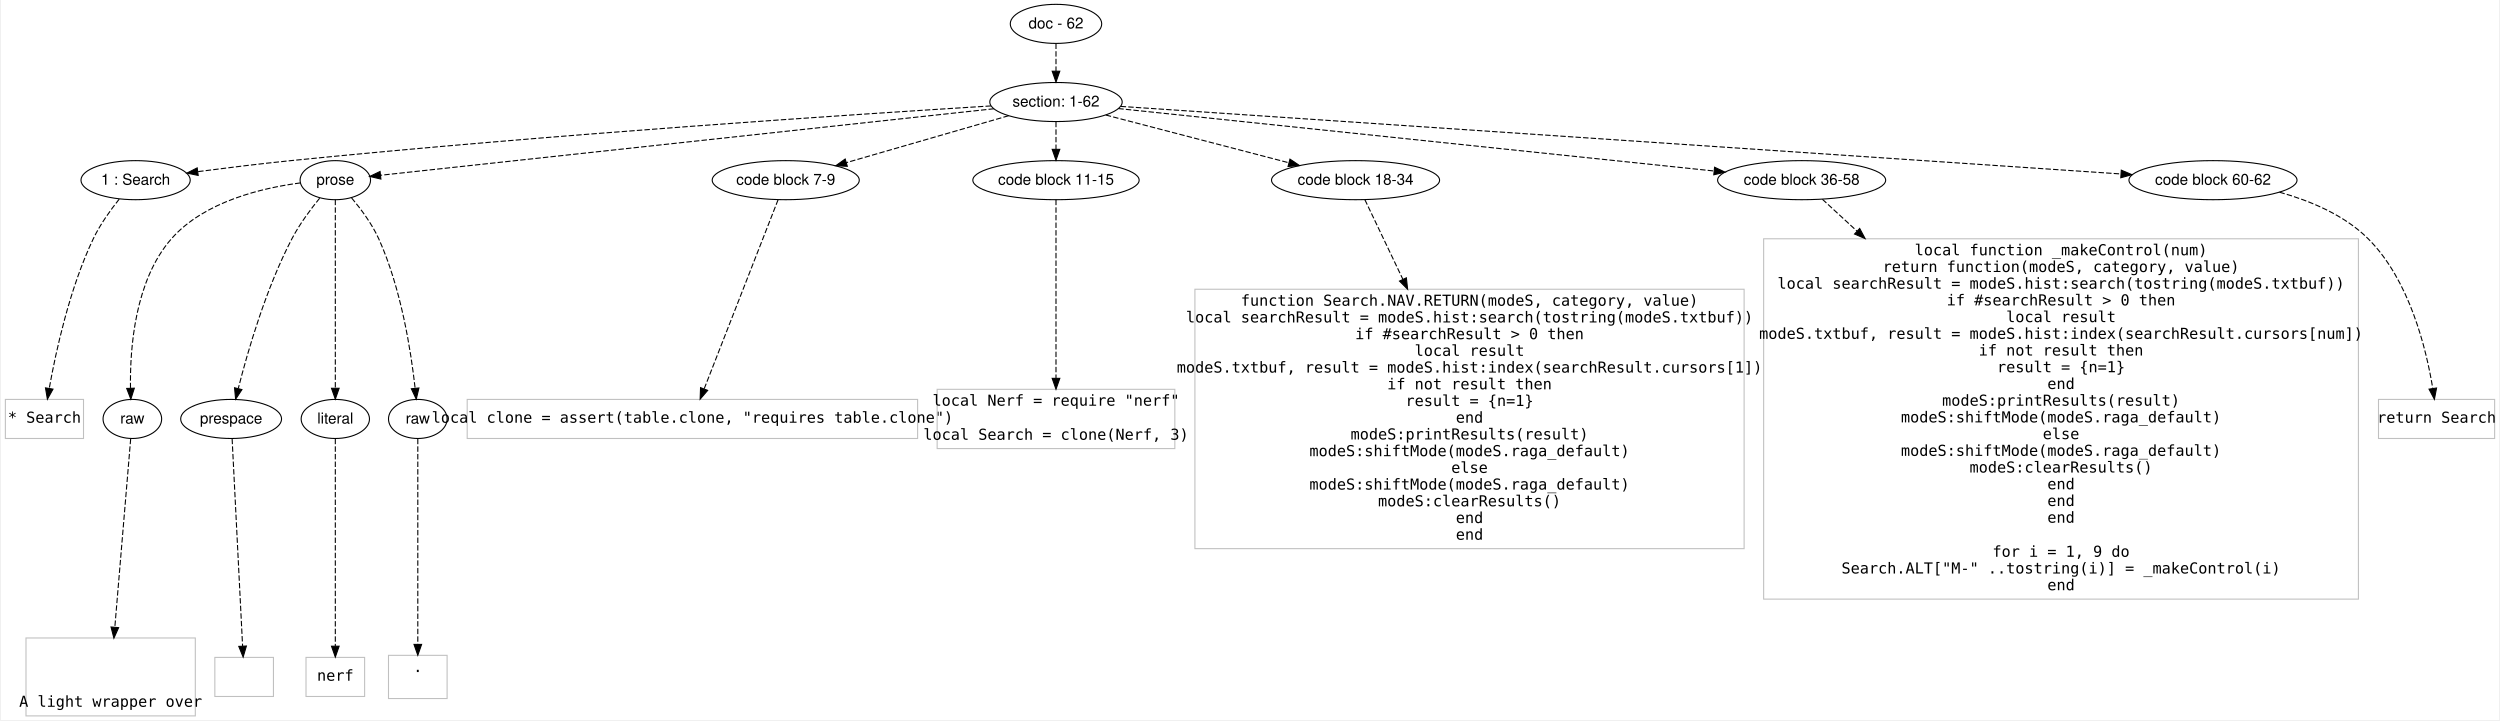
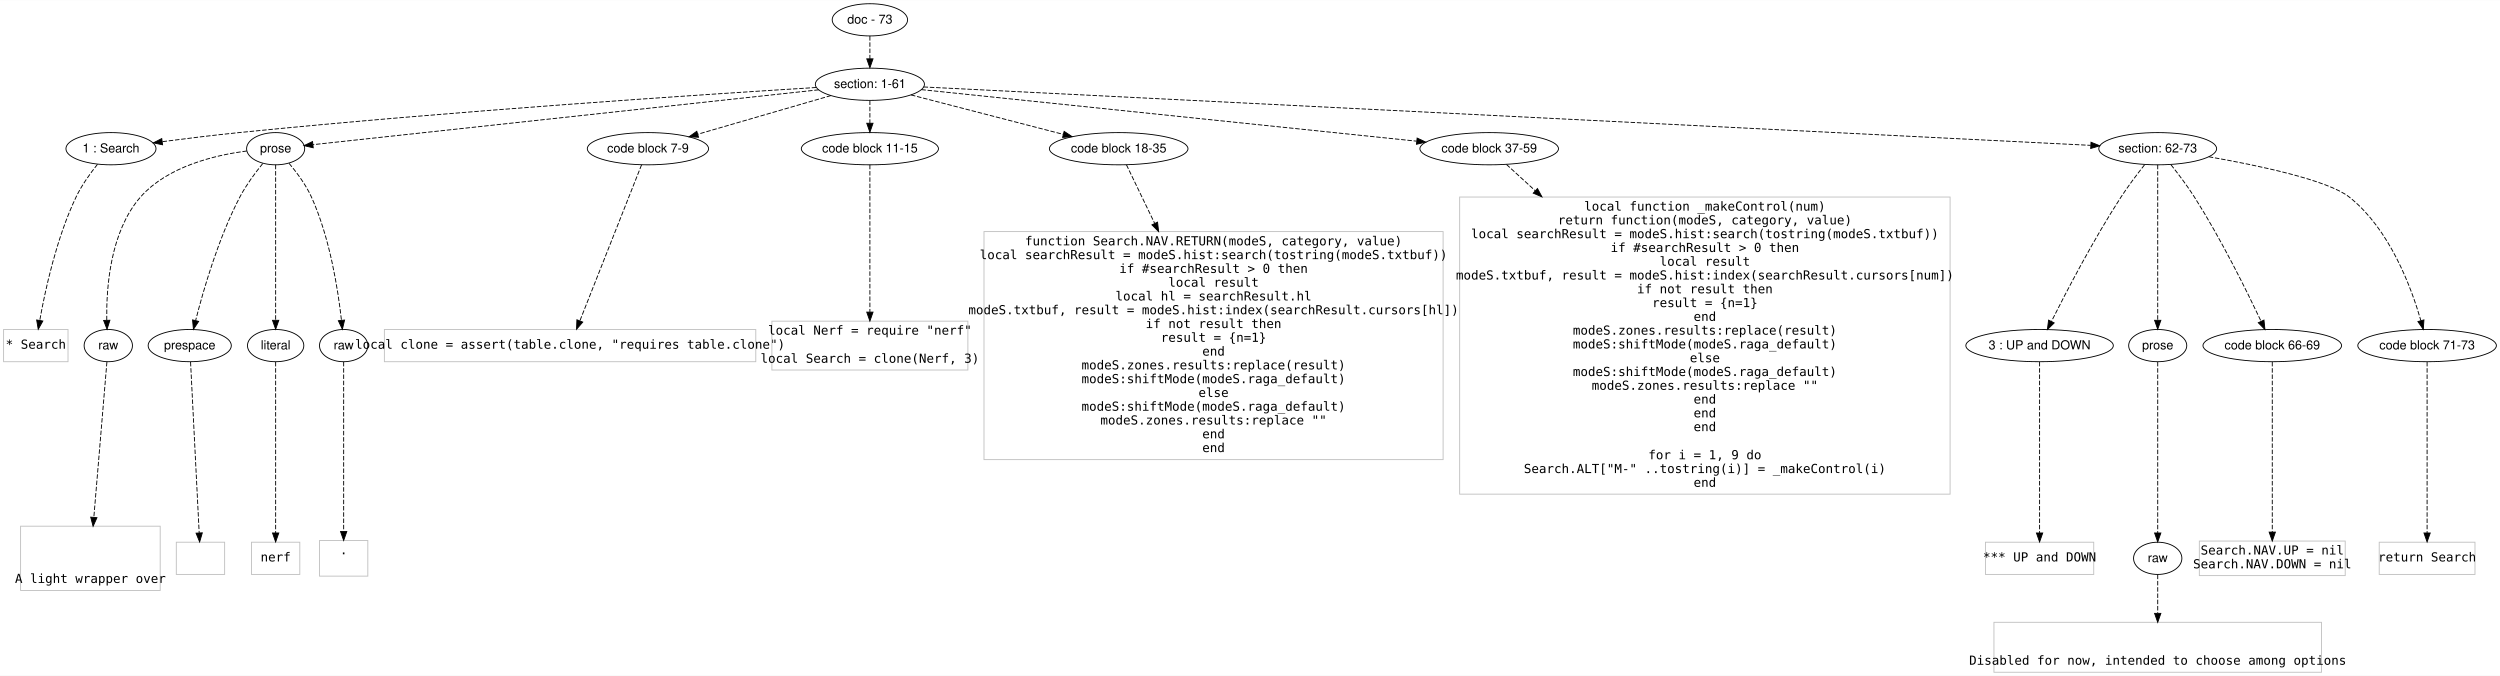
- <svg xmlns="http://www.w3.org/2000/svg" width="2302pt" height="663pt" viewBox="0.00 0.00 2301.50 663.40">
-   <g id="graph0" class="graph" transform="scale(1 1) rotate(0) translate(4 659.4007)">
-     <polygon fill="#ffffff" stroke="transparent" points="-4,4 -4,-659.401 2297.5,-659.401 2297.5,4 -4,4" />
+ <svg xmlns="http://www.w3.org/2000/svg" width="2793pt" height="755pt" viewBox="0.00 0.00 2793.46 754.80">
+   <g id="graph0" class="graph" transform="scale(1 1) rotate(0) translate(4 750.8007)">
+     <polygon fill="#ffffff" stroke="transparent" points="-4,4 -4,-750.801 2789.461,-750.801 2789.461,4 -4,4" />
    <g id="node1" class="node">
-       <ellipse fill="none" stroke="#000000" cx="968" cy="-637.401" rx="42.122" ry="18" />
-       <text text-anchor="middle" x="968" y="-633.201" font-family="Helvetica,sans-Serif" font-size="14.00" fill="#000000">doc - 62</text>
+       <ellipse fill="none" stroke="#000000" cx="968" cy="-728.801" rx="42.122" ry="18" />
+       <text text-anchor="middle" x="968" y="-724.601" font-family="Helvetica,sans-Serif" font-size="14.00" fill="#000000">doc - 73</text>
    </g>
    <g id="node2" class="node">
-       <ellipse fill="none" stroke="#000000" cx="968" cy="-565.401" rx="60.983" ry="18" />
-       <text text-anchor="middle" x="968" y="-561.201" font-family="Helvetica,sans-Serif" font-size="14.00" fill="#000000">section: 1-62</text>
+       <ellipse fill="none" stroke="#000000" cx="968" cy="-656.801" rx="60.983" ry="18" />
+       <text text-anchor="middle" x="968" y="-652.601" font-family="Helvetica,sans-Serif" font-size="14.00" fill="#000000">section: 1-61</text>
    </g>
    <g id="edge1" class="edge">
-       <path fill="none" stroke="#000000" stroke-dasharray="5,2" d="M968,-619.232C968,-611.532 968,-602.375 968,-593.817" />
-       <polygon fill="#000000" stroke="#000000" points="971.5,-593.814 968,-583.814 964.5,-593.814 971.5,-593.814" />
+       <path fill="none" stroke="#000000" stroke-dasharray="5,2" d="M968,-710.632C968,-702.932 968,-693.775 968,-685.217" />
+       <polygon fill="#000000" stroke="#000000" points="971.5,-685.214 968,-675.214 964.5,-685.214 971.5,-685.214" />
    </g>
    <g id="node3" class="node">
-       <ellipse fill="none" stroke="#000000" cx="120" cy="-493.401" rx="50.333" ry="18" />
-       <text text-anchor="middle" x="120" y="-489.201" font-family="Helvetica,sans-Serif" font-size="14.00" fill="#000000">1 : Search</text>
+       <ellipse fill="none" stroke="#000000" cx="120" cy="-584.801" rx="50.333" ry="18" />
+       <text text-anchor="middle" x="120" y="-580.601" font-family="Helvetica,sans-Serif" font-size="14.00" fill="#000000">1 : Search</text>
    </g>
    <g id="edge2" class="edge">
-       <path fill="none" stroke="#000000" stroke-dasharray="5,2" d="M908.025,-561.797C786.277,-554.263 501.461,-535.527 263,-511.401 234.758,-508.543 203.466,-504.684 177.373,-501.271" />
-       <polygon fill="#000000" stroke="#000000" points="177.647,-497.777 167.275,-499.939 176.732,-504.717 177.647,-497.777" />
+       <path fill="none" stroke="#000000" stroke-dasharray="5,2" d="M908.025,-653.197C786.277,-645.663 501.461,-626.927 263,-602.801 234.758,-599.943 203.466,-596.084 177.373,-592.671" />
+       <polygon fill="#000000" stroke="#000000" points="177.647,-589.177 167.275,-591.339 176.732,-596.117 177.647,-589.177" />
    </g>
    <g id="node4" class="node">
-       <ellipse fill="none" stroke="#000000" cx="304" cy="-493.401" rx="32.459" ry="18" />
-       <text text-anchor="middle" x="304" y="-489.201" font-family="Helvetica,sans-Serif" font-size="14.00" fill="#000000">prose</text>
+       <ellipse fill="none" stroke="#000000" cx="304" cy="-584.801" rx="32.459" ry="18" />
+       <text text-anchor="middle" x="304" y="-580.601" font-family="Helvetica,sans-Serif" font-size="14.00" fill="#000000">prose</text>
    </g>
    <g id="edge3" class="edge">
-       <path fill="none" stroke="#000000" stroke-dasharray="5,2" d="M910.813,-559.2C779.793,-544.993 460.385,-510.358 345.786,-497.932" />
-       <polygon fill="#000000" stroke="#000000" points="345.983,-494.433 335.664,-496.834 345.229,-501.392 345.983,-494.433" />
+       <path fill="none" stroke="#000000" stroke-dasharray="5,2" d="M910.813,-650.6C779.793,-636.393 460.385,-601.758 345.786,-589.332" />
+       <polygon fill="#000000" stroke="#000000" points="345.983,-585.833 335.664,-588.234 345.229,-592.792 345.983,-585.833" />
    </g>
    <g id="node5" class="node">
-       <ellipse fill="none" stroke="#000000" cx="719" cy="-493.401" rx="67.748" ry="18" />
-       <text text-anchor="middle" x="719" y="-489.201" font-family="Helvetica,sans-Serif" font-size="14.00" fill="#000000">code block 7-9</text>
+       <ellipse fill="none" stroke="#000000" cx="720" cy="-584.801" rx="67.748" ry="18" />
+       <text text-anchor="middle" x="720" y="-580.601" font-family="Helvetica,sans-Serif" font-size="14.00" fill="#000000">code block 7-9</text>
    </g>
    <g id="edge4" class="edge">
-       <path fill="none" stroke="#000000" stroke-dasharray="5,2" d="M924.343,-552.777C882.761,-540.753 819.983,-522.601 774.791,-509.533" />
-       <polygon fill="#000000" stroke="#000000" points="775.721,-506.159 765.142,-506.743 773.777,-512.883 775.721,-506.159" />
+       <path fill="none" stroke="#000000" stroke-dasharray="5,2" d="M924.518,-644.177C883.103,-632.153 820.577,-614.001 775.567,-600.933" />
+       <polygon fill="#000000" stroke="#000000" points="776.536,-597.57 765.957,-598.143 774.585,-604.292 776.536,-597.57" />
    </g>
    <g id="node6" class="node">
-       <ellipse fill="none" stroke="#000000" cx="968" cy="-493.401" rx="76.618" ry="18" />
-       <text text-anchor="middle" x="968" y="-489.201" font-family="Helvetica,sans-Serif" font-size="14.00" fill="#000000">code block 11-15</text>
+       <ellipse fill="none" stroke="#000000" cx="968" cy="-584.801" rx="76.618" ry="18" />
+       <text text-anchor="middle" x="968" y="-580.601" font-family="Helvetica,sans-Serif" font-size="14.00" fill="#000000">code block 11-15</text>
    </g>
    <g id="edge5" class="edge">
-       <path fill="none" stroke="#000000" stroke-dasharray="5,2" d="M968,-547.232C968,-539.532 968,-530.375 968,-521.817" />
-       <polygon fill="#000000" stroke="#000000" points="971.5,-521.814 968,-511.814 964.5,-521.814 971.5,-521.814" />
+       <path fill="none" stroke="#000000" stroke-dasharray="5,2" d="M968,-638.632C968,-630.932 968,-621.775 968,-613.217" />
+       <polygon fill="#000000" stroke="#000000" points="971.5,-613.214 968,-603.214 964.5,-613.214 971.5,-613.214" />
    </g>
    <g id="node7" class="node">
-       <ellipse fill="none" stroke="#000000" cx="1244" cy="-493.401" rx="77.421" ry="18" />
-       <text text-anchor="middle" x="1244" y="-489.201" font-family="Helvetica,sans-Serif" font-size="14.00" fill="#000000">code block 18-34</text>
+       <ellipse fill="none" stroke="#000000" cx="1246" cy="-584.801" rx="77.421" ry="18" />
+       <text text-anchor="middle" x="1246" y="-580.601" font-family="Helvetica,sans-Serif" font-size="14.00" fill="#000000">code block 18-35</text>
    </g>
    <g id="edge6" class="edge">
-       <path fill="none" stroke="#000000" stroke-dasharray="5,2" d="M1013.886,-553.431C1060.015,-541.397 1131.415,-522.771 1182.444,-509.459" />
-       <polygon fill="#000000" stroke="#000000" points="1183.572,-512.782 1192.364,-506.871 1181.804,-506.009 1183.572,-512.782" />
+       <path fill="none" stroke="#000000" stroke-dasharray="5,2" d="M1013.906,-644.911C1060.413,-632.866 1132.652,-614.157 1184.177,-600.812" />
+       <polygon fill="#000000" stroke="#000000" points="1185.065,-604.198 1193.868,-598.302 1183.31,-597.422 1185.065,-604.198" />
    </g>
    <g id="node8" class="node">
-       <ellipse fill="none" stroke="#000000" cx="1655" cy="-493.401" rx="77.421" ry="18" />
-       <text text-anchor="middle" x="1655" y="-489.201" font-family="Helvetica,sans-Serif" font-size="14.00" fill="#000000">code block 36-58</text>
+       <ellipse fill="none" stroke="#000000" cx="1660" cy="-584.801" rx="77.421" ry="18" />
+       <text text-anchor="middle" x="1660" y="-580.601" font-family="Helvetica,sans-Serif" font-size="14.00" fill="#000000">code block 37-59</text>
    </g>
    <g id="edge7" class="edge">
-       <path fill="none" stroke="#000000" stroke-dasharray="5,2" d="M1025.392,-559.386C1147.541,-546.584 1433.537,-516.611 1574.105,-501.879" />
-       <polygon fill="#000000" stroke="#000000" points="1574.8,-505.325 1584.38,-500.802 1574.07,-498.363 1574.8,-505.325" />
+       <path fill="none" stroke="#000000" stroke-dasharray="5,2" d="M1025.513,-650.817C1148.438,-638.027 1437.062,-607.996 1578.701,-593.26" />
+       <polygon fill="#000000" stroke="#000000" points="1579.47,-596.698 1589.054,-592.182 1578.745,-589.736 1579.47,-596.698" />
    </g>
    <g id="node9" class="node">
-       <ellipse fill="none" stroke="#000000" cx="2034" cy="-493.401" rx="77.421" ry="18" />
-       <text text-anchor="middle" x="2034" y="-489.201" font-family="Helvetica,sans-Serif" font-size="14.00" fill="#000000">code block 60-62</text>
+       <ellipse fill="none" stroke="#000000" cx="2407" cy="-584.801" rx="65.819" ry="18" />
+       <text text-anchor="middle" x="2407" y="-580.601" font-family="Helvetica,sans-Serif" font-size="14.00" fill="#000000">section: 62-73</text>
    </g>
    <g id="edge8" class="edge">
-       <path fill="none" stroke="#000000" stroke-dasharray="5,2" d="M1027.597,-561.375C1206.735,-549.276 1740.809,-513.203 1949.298,-499.122" />
-       <polygon fill="#000000" stroke="#000000" points="1949.535,-502.614 1959.276,-498.448 1949.063,-495.63 1949.535,-502.614" />
+       <path fill="none" stroke="#000000" stroke-dasharray="5,2" d="M1028,-653.799C1257.401,-642.321 2078.764,-601.224 2332.072,-588.55" />
+       <polygon fill="#000000" stroke="#000000" points="2332.463,-592.035 2342.275,-588.039 2332.113,-585.043 2332.463,-592.035" />
    </g>
    <g id="node10" class="node">
-       <polygon fill="none" stroke="#c0c0c0" points="72,-291.4 0,-291.4 0,-255.4 72,-255.4 72,-291.4" />
-       <text text-anchor="middle" x="36" y="-269.9" font-family="Inconsolata" font-size="14.00" fill="#000000">* Search</text>
+       <polygon fill="none" stroke="#c0c0c0" points="72,-382.8 0,-382.8 0,-346.8 72,-346.8 72,-382.8" />
+       <text text-anchor="middle" x="36" y="-361.3" font-family="Inconsolata" font-size="14.00" fill="#000000">* Search</text>
    </g>
    <g id="edge9" class="edge">
-       <path fill="none" stroke="#000000" stroke-dasharray="5,2" d="M104.896,-475.942C96.819,-465.839 87.274,-452.552 81,-439.401 59.191,-393.682 46.526,-335.662 40.462,-301.719" />
-       <polygon fill="#000000" stroke="#000000" points="43.865,-300.854 38.722,-291.591 36.966,-302.039 43.865,-300.854" />
+       <path fill="none" stroke="#000000" stroke-dasharray="5,2" d="M104.896,-567.342C96.819,-557.239 87.274,-543.952 81,-530.801 59.191,-485.082 46.526,-427.062 40.462,-393.119" />
+       <polygon fill="#000000" stroke="#000000" points="43.865,-392.254 38.722,-382.991 36.966,-393.439 43.865,-392.254" />
    </g>
    <g id="node11" class="node">
-       <ellipse fill="none" stroke="#000000" cx="117" cy="-273.4" rx="27" ry="18" />
-       <text text-anchor="middle" x="117" y="-269.2" font-family="Helvetica,sans-Serif" font-size="14.00" fill="#000000">raw</text>
+       <ellipse fill="none" stroke="#000000" cx="117" cy="-364.8" rx="27" ry="18" />
+       <text text-anchor="middle" x="117" y="-360.6" font-family="Helvetica,sans-Serif" font-size="14.00" fill="#000000">raw</text>
    </g>
    <g id="edge10" class="edge">
-       <path fill="none" stroke="#000000" stroke-dasharray="5,2" d="M271.813,-490.868C237.275,-486.377 183.306,-473.923 153,-439.401 119.237,-400.94 114.706,-338.337 115.29,-301.999" />
-       <polygon fill="#000000" stroke="#000000" points="118.8,-301.724 115.609,-291.621 111.804,-301.509 118.8,-301.724" />
+       <path fill="none" stroke="#000000" stroke-dasharray="5,2" d="M271.813,-582.268C237.275,-577.777 183.306,-565.323 153,-530.801 119.237,-492.34 114.706,-429.737 115.29,-393.399" />
+       <polygon fill="#000000" stroke="#000000" points="118.8,-393.124 115.609,-383.022 111.804,-392.909 118.8,-393.124" />
    </g>
    <g id="node12" class="node">
-       <ellipse fill="none" stroke="#000000" cx="208" cy="-273.4" rx="46.474" ry="18" />
-       <text text-anchor="middle" x="208" y="-269.2" font-family="Helvetica,sans-Serif" font-size="14.00" fill="#000000">prespace</text>
+       <ellipse fill="none" stroke="#000000" cx="208" cy="-364.8" rx="46.474" ry="18" />
+       <text text-anchor="middle" x="208" y="-360.6" font-family="Helvetica,sans-Serif" font-size="14.00" fill="#000000">prespace</text>
    </g>
    <g id="edge11" class="edge">
-       <path fill="none" stroke="#000000" stroke-dasharray="5,2" d="M289.573,-476.803C281.228,-466.559 271.023,-452.843 264,-439.401 240.107,-393.67 223.289,-335.653 214.662,-301.715" />
-       <polygon fill="#000000" stroke="#000000" points="217.954,-300.451 212.15,-291.588 211.16,-302.136 217.954,-300.451" />
+       <path fill="none" stroke="#000000" stroke-dasharray="5,2" d="M289.573,-568.203C281.228,-557.959 271.023,-544.244 264,-530.801 240.107,-485.07 223.289,-427.053 214.662,-393.115" />
+       <polygon fill="#000000" stroke="#000000" points="217.954,-391.851 212.15,-382.988 211.16,-393.536 217.954,-391.851" />
    </g>
    <g id="node13" class="node">
-       <ellipse fill="none" stroke="#000000" cx="304" cy="-273.4" rx="31.481" ry="18" />
-       <text text-anchor="middle" x="304" y="-269.2" font-family="Helvetica,sans-Serif" font-size="14.00" fill="#000000">literal</text>
+       <ellipse fill="none" stroke="#000000" cx="304" cy="-364.8" rx="31.481" ry="18" />
+       <text text-anchor="middle" x="304" y="-360.6" font-family="Helvetica,sans-Serif" font-size="14.00" fill="#000000">literal</text>
    </g>
    <g id="edge12" class="edge">
-       <path fill="none" stroke="#000000" stroke-dasharray="5,2" d="M304,-475.397C304,-437.205 304,-347.808 304,-301.826" />
-       <polygon fill="#000000" stroke="#000000" points="307.5,-301.653 304,-291.653 300.5,-301.653 307.5,-301.653" />
+       <path fill="none" stroke="#000000" stroke-dasharray="5,2" d="M304,-566.797C304,-528.605 304,-439.209 304,-393.226" />
+       <polygon fill="#000000" stroke="#000000" points="307.5,-393.053 304,-383.053 300.5,-393.053 307.5,-393.053" />
    </g>
    <g id="node14" class="node">
-       <ellipse fill="none" stroke="#000000" cx="380" cy="-273.4" rx="27" ry="18" />
-       <text text-anchor="middle" x="380" y="-269.2" font-family="Helvetica,sans-Serif" font-size="14.00" fill="#000000">raw</text>
+       <ellipse fill="none" stroke="#000000" cx="380" cy="-364.8" rx="27" ry="18" />
+       <text text-anchor="middle" x="380" y="-360.6" font-family="Helvetica,sans-Serif" font-size="14.00" fill="#000000">raw</text>
    </g>
    <g id="edge13" class="edge">
-       <path fill="none" stroke="#000000" stroke-dasharray="5,2" d="M318.981,-477.073C327.522,-466.924 337.739,-453.215 344,-439.401 364.652,-393.836 373.742,-335.766 377.524,-301.772" />
-       <polygon fill="#000000" stroke="#000000" points="381.026,-301.934 378.574,-291.627 374.063,-301.214 381.026,-301.934" />
+       <path fill="none" stroke="#000000" stroke-dasharray="5,2" d="M318.981,-568.473C327.522,-558.324 337.739,-544.615 344,-530.801 364.652,-485.236 373.742,-427.166 377.524,-393.172" />
+       <polygon fill="#000000" stroke="#000000" points="381.026,-393.334 378.574,-383.027 374.063,-392.614 381.026,-393.334" />
    </g>
    <g id="node19" class="node">
-       <polygon fill="none" stroke="#c0c0c0" points="840.5,-291.4 425.5,-291.4 425.5,-255.4 840.5,-255.4 840.5,-291.4" />
-       <text text-anchor="middle" x="633" y="-269.9" font-family="Inconsolata" font-size="14.00" fill="#000000">local clone = assert(table.clone, "requires table.clone")</text>
+       <polygon fill="none" stroke="#c0c0c0" points="840.5,-382.8 425.5,-382.8 425.5,-346.8 840.5,-346.8 840.5,-382.8" />
+       <text text-anchor="middle" x="633" y="-361.3" font-family="Inconsolata" font-size="14.00" fill="#000000">local clone = assert(table.clone, "requires table.clone")</text>
    </g>
    <g id="edge18" class="edge">
-       <path fill="none" stroke="#000000" stroke-dasharray="5,2" d="M711.962,-475.397C696.97,-437.044 661.792,-347.053 643.885,-301.246" />
-       <polygon fill="#000000" stroke="#000000" points="647.036,-299.692 640.135,-291.653 640.516,-302.241 647.036,-299.692" />
+       <path fill="none" stroke="#000000" stroke-dasharray="5,2" d="M712.88,-566.797C697.682,-528.363 661.977,-438.075 643.898,-392.358" />
+       <polygon fill="#000000" stroke="#000000" points="647.15,-391.065 640.218,-383.053 640.641,-393.639 647.15,-391.065" />
    </g>
    <g id="node20" class="node">
-       <polygon fill="none" stroke="#c0c0c0" points="1077.5,-300.701 858.5,-300.701 858.5,-246.1 1077.5,-246.1 1077.5,-300.701" />
-       <text text-anchor="middle" x="968" y="-285.6" font-family="Inconsolata" font-size="14.00" fill="#000000">local Nerf = require "nerf"</text>
-       <text text-anchor="middle" x="968" y="-254.2" font-family="Inconsolata" font-size="14.00" fill="#000000">local Search = clone(Nerf, 3)</text>
+       <polygon fill="none" stroke="#c0c0c0" points="1077.5,-392.101 858.5,-392.101 858.5,-337.5 1077.5,-337.5 1077.5,-392.101" />
+       <text text-anchor="middle" x="968" y="-377" font-family="Inconsolata" font-size="14.00" fill="#000000">local Nerf = require "nerf"</text>
+       <text text-anchor="middle" x="968" y="-345.6" font-family="Inconsolata" font-size="14.00" fill="#000000">local Search = clone(Nerf, 3)</text>
    </g>
    <g id="edge19" class="edge">
-       <path fill="none" stroke="#000000" stroke-dasharray="5,2" d="M968,-475.397C968,-439.62 968,-358.909 968,-311.045" />
-       <polygon fill="#000000" stroke="#000000" points="971.5,-310.782 968,-300.782 964.5,-310.782 971.5,-310.782" />
+       <path fill="none" stroke="#000000" stroke-dasharray="5,2" d="M968,-566.797C968,-531.02 968,-450.308 968,-402.445" />
+       <polygon fill="#000000" stroke="#000000" points="971.5,-402.182 968,-392.182 964.5,-402.182 971.5,-402.182" />
    </g>
    <g id="node21" class="node">
-       <polygon fill="none" stroke="#c0c0c0" points="1602,-392.901 1096,-392.901 1096,-153.9 1602,-153.9 1602,-392.901" />
-       <text text-anchor="middle" x="1349" y="-377.701" font-family="Inconsolata" font-size="14.00" fill="#000000">function Search.NAV.RETURN(modeS, category, value)</text>
-       <text text-anchor="middle" x="1349" y="-362.3" font-family="Inconsolata" font-size="14.00" fill="#000000">   local searchResult = modeS.hist:search(tostring(modeS.txtbuf))</text>
-       <text text-anchor="middle" x="1349" y="-346.901" font-family="Inconsolata" font-size="14.00" fill="#000000">   if #searchResult &gt; 0 then</text>
-       <text text-anchor="middle" x="1349" y="-331.5" font-family="Inconsolata" font-size="14.00" fill="#000000">      local result</text>
-       <text text-anchor="middle" x="1349" y="-316.101" font-family="Inconsolata" font-size="14.00" fill="#000000">      modeS.txtbuf, result = modeS.hist:index(searchResult.cursors[1])</text>
-       <text text-anchor="middle" x="1349" y="-300.7" font-family="Inconsolata" font-size="14.00" fill="#000000">      if not result then</text>
-       <text text-anchor="middle" x="1349" y="-285.3" font-family="Inconsolata" font-size="14.00" fill="#000000">         result = {n=1}</text>
-       <text text-anchor="middle" x="1349" y="-269.9" font-family="Inconsolata" font-size="14.00" fill="#000000">      end</text>
-       <text text-anchor="middle" x="1349" y="-254.5" font-family="Inconsolata" font-size="14.00" fill="#000000">      modeS:printResults(result)</text>
-       <text text-anchor="middle" x="1349" y="-239.1" font-family="Inconsolata" font-size="14.00" fill="#000000">      modeS:shiftMode(modeS.raga_default)</text>
-       <text text-anchor="middle" x="1349" y="-223.7" font-family="Inconsolata" font-size="14.00" fill="#000000">   else</text>
-       <text text-anchor="middle" x="1349" y="-208.3" font-family="Inconsolata" font-size="14.00" fill="#000000">      modeS:shiftMode(modeS.raga_default)</text>
-       <text text-anchor="middle" x="1349" y="-192.9" font-family="Inconsolata" font-size="14.00" fill="#000000">      modeS:clearResults()</text>
-       <text text-anchor="middle" x="1349" y="-177.5" font-family="Inconsolata" font-size="14.00" fill="#000000">   end</text>
-       <text text-anchor="middle" x="1349" y="-162.1" font-family="Inconsolata" font-size="14.00" fill="#000000">end</text>
+       <polygon fill="none" stroke="#c0c0c0" points="1608.5,-492.201 1095.5,-492.201 1095.5,-237.4 1608.5,-237.4 1608.5,-492.201" />
+       <text text-anchor="middle" x="1352" y="-476.801" font-family="Inconsolata" font-size="14.00" fill="#000000">function Search.NAV.RETURN(modeS, category, value)</text>
+       <text text-anchor="middle" x="1352" y="-461.401" font-family="Inconsolata" font-size="14.00" fill="#000000">   local searchResult = modeS.hist:search(tostring(modeS.txtbuf))</text>
+       <text text-anchor="middle" x="1352" y="-446.001" font-family="Inconsolata" font-size="14.00" fill="#000000">   if #searchResult &gt; 0 then</text>
+       <text text-anchor="middle" x="1352" y="-430.601" font-family="Inconsolata" font-size="14.00" fill="#000000">      local result</text>
+       <text text-anchor="middle" x="1352" y="-415.2" font-family="Inconsolata" font-size="14.00" fill="#000000">      local hl = searchResult.hl</text>
+       <text text-anchor="middle" x="1352" y="-399.8" font-family="Inconsolata" font-size="14.00" fill="#000000">      modeS.txtbuf, result = modeS.hist:index(searchResult.cursors[hl])</text>
+       <text text-anchor="middle" x="1352" y="-384.4" font-family="Inconsolata" font-size="14.00" fill="#000000">      if not result then</text>
+       <text text-anchor="middle" x="1352" y="-369" font-family="Inconsolata" font-size="14.00" fill="#000000">         result = {n=1}</text>
+       <text text-anchor="middle" x="1352" y="-353.6" font-family="Inconsolata" font-size="14.00" fill="#000000">      end</text>
+       <text text-anchor="middle" x="1352" y="-338.2" font-family="Inconsolata" font-size="14.00" fill="#000000">      modeS.zones.results:replace(result)</text>
+       <text text-anchor="middle" x="1352" y="-322.8" font-family="Inconsolata" font-size="14.00" fill="#000000">      modeS:shiftMode(modeS.raga_default)</text>
+       <text text-anchor="middle" x="1352" y="-307.4" font-family="Inconsolata" font-size="14.00" fill="#000000">   else</text>
+       <text text-anchor="middle" x="1352" y="-292" font-family="Inconsolata" font-size="14.00" fill="#000000">      modeS:shiftMode(modeS.raga_default)</text>
+       <text text-anchor="middle" x="1352" y="-276.6" font-family="Inconsolata" font-size="14.00" fill="#000000">      modeS.zones.results:replace ""</text>
+       <text text-anchor="middle" x="1352" y="-261.2" font-family="Inconsolata" font-size="14.00" fill="#000000">   end</text>
+       <text text-anchor="middle" x="1352" y="-245.8" font-family="Inconsolata" font-size="14.00" fill="#000000">end</text>
    </g>
    <g id="edge20" class="edge">
-       <path fill="none" stroke="#000000" stroke-dasharray="5,2" d="M1252.593,-475.397C1260.738,-458.331 1273.762,-431.042 1287.637,-401.971" />
-       <polygon fill="#000000" stroke="#000000" points="1290.817,-403.433 1291.966,-392.901 1284.5,-400.418 1290.817,-403.433" />
+       <path fill="none" stroke="#000000" stroke-dasharray="5,2" d="M1254.674,-566.797C1262.127,-551.329 1273.627,-527.462 1286.145,-501.482" />
+       <polygon fill="#000000" stroke="#000000" points="1289.422,-502.742 1290.61,-492.214 1283.116,-499.704 1289.422,-502.742" />
    </g>
    <g id="node22" class="node">
-       <polygon fill="none" stroke="#c0c0c0" points="2168,-439.401 1620,-439.401 1620,-107.4 2168,-107.4 2168,-439.401" />
-       <text text-anchor="middle" x="1894" y="-424.201" font-family="Inconsolata" font-size="14.00" fill="#000000">local function _makeControl(num)</text>
-       <text text-anchor="middle" x="1894" y="-408.801" font-family="Inconsolata" font-size="14.00" fill="#000000">    return function(modeS, category, value)</text>
-       <text text-anchor="middle" x="1894" y="-393.401" font-family="Inconsolata" font-size="14.00" fill="#000000">       local searchResult = modeS.hist:search(tostring(modeS.txtbuf))</text>
-       <text text-anchor="middle" x="1894" y="-378.001" font-family="Inconsolata" font-size="14.00" fill="#000000">       if #searchResult &gt; 0 then</text>
-       <text text-anchor="middle" x="1894" y="-362.601" font-family="Inconsolata" font-size="14.00" fill="#000000">          local result</text>
-       <text text-anchor="middle" x="1894" y="-347.2" font-family="Inconsolata" font-size="14.00" fill="#000000">          modeS.txtbuf, result = modeS.hist:index(searchResult.cursors[num])</text>
-       <text text-anchor="middle" x="1894" y="-331.8" font-family="Inconsolata" font-size="14.00" fill="#000000">          if not result then</text>
-       <text text-anchor="middle" x="1894" y="-316.4" font-family="Inconsolata" font-size="14.00" fill="#000000">             result = {n=1}</text>
-       <text text-anchor="middle" x="1894" y="-301" font-family="Inconsolata" font-size="14.00" fill="#000000">          end</text>
-       <text text-anchor="middle" x="1894" y="-285.6" font-family="Inconsolata" font-size="14.00" fill="#000000">          modeS:printResults(result)</text>
-       <text text-anchor="middle" x="1894" y="-270.2" font-family="Inconsolata" font-size="14.00" fill="#000000">          modeS:shiftMode(modeS.raga_default)</text>
-       <text text-anchor="middle" x="1894" y="-254.8" font-family="Inconsolata" font-size="14.00" fill="#000000">       else</text>
-       <text text-anchor="middle" x="1894" y="-239.4" font-family="Inconsolata" font-size="14.00" fill="#000000">          modeS:shiftMode(modeS.raga_default)</text>
-       <text text-anchor="middle" x="1894" y="-224" font-family="Inconsolata" font-size="14.00" fill="#000000">          modeS:clearResults()</text>
-       <text text-anchor="middle" x="1894" y="-208.6" font-family="Inconsolata" font-size="14.00" fill="#000000">       end</text>
-       <text text-anchor="middle" x="1894" y="-193.2" font-family="Inconsolata" font-size="14.00" fill="#000000">    end</text>
-       <text text-anchor="middle" x="1894" y="-177.8" font-family="Inconsolata" font-size="14.00" fill="#000000">end</text>
-       <text text-anchor="middle" x="1894" y="-146.4" font-family="Inconsolata" font-size="14.00" fill="#000000">for i = 1, 9 do</text>
-       <text text-anchor="middle" x="1894" y="-131" font-family="Inconsolata" font-size="14.00" fill="#000000">   Search.ALT["M-" ..tostring(i)] = _makeControl(i)</text>
-       <text text-anchor="middle" x="1894" y="-115.6" font-family="Inconsolata" font-size="14.00" fill="#000000">end</text>
+       <polygon fill="none" stroke="#c0c0c0" points="2175,-530.801 1627,-530.801 1627,-198.8 2175,-198.8 2175,-530.801" />
+       <text text-anchor="middle" x="1901" y="-515.601" font-family="Inconsolata" font-size="14.00" fill="#000000">local function _makeControl(num)</text>
+       <text text-anchor="middle" x="1901" y="-500.201" font-family="Inconsolata" font-size="14.00" fill="#000000">    return function(modeS, category, value)</text>
+       <text text-anchor="middle" x="1901" y="-484.801" font-family="Inconsolata" font-size="14.00" fill="#000000">       local searchResult = modeS.hist:search(tostring(modeS.txtbuf))</text>
+       <text text-anchor="middle" x="1901" y="-469.401" font-family="Inconsolata" font-size="14.00" fill="#000000">       if #searchResult &gt; 0 then</text>
+       <text text-anchor="middle" x="1901" y="-454.001" font-family="Inconsolata" font-size="14.00" fill="#000000">          local result</text>
+       <text text-anchor="middle" x="1901" y="-438.601" font-family="Inconsolata" font-size="14.00" fill="#000000">          modeS.txtbuf, result = modeS.hist:index(searchResult.cursors[num])</text>
+       <text text-anchor="middle" x="1901" y="-423.2" font-family="Inconsolata" font-size="14.00" fill="#000000">          if not result then</text>
+       <text text-anchor="middle" x="1901" y="-407.8" font-family="Inconsolata" font-size="14.00" fill="#000000">             result = {n=1}</text>
+       <text text-anchor="middle" x="1901" y="-392.4" font-family="Inconsolata" font-size="14.00" fill="#000000">          end</text>
+       <text text-anchor="middle" x="1901" y="-377" font-family="Inconsolata" font-size="14.00" fill="#000000">          modeS.zones.results:replace(result)</text>
+       <text text-anchor="middle" x="1901" y="-361.6" font-family="Inconsolata" font-size="14.00" fill="#000000">          modeS:shiftMode(modeS.raga_default)</text>
+       <text text-anchor="middle" x="1901" y="-346.2" font-family="Inconsolata" font-size="14.00" fill="#000000">       else</text>
+       <text text-anchor="middle" x="1901" y="-330.8" font-family="Inconsolata" font-size="14.00" fill="#000000">          modeS:shiftMode(modeS.raga_default)</text>
+       <text text-anchor="middle" x="1901" y="-315.4" font-family="Inconsolata" font-size="14.00" fill="#000000">          modeS.zones.results:replace ""</text>
+       <text text-anchor="middle" x="1901" y="-300" font-family="Inconsolata" font-size="14.00" fill="#000000">       end</text>
+       <text text-anchor="middle" x="1901" y="-284.6" font-family="Inconsolata" font-size="14.00" fill="#000000">    end</text>
+       <text text-anchor="middle" x="1901" y="-269.2" font-family="Inconsolata" font-size="14.00" fill="#000000">end</text>
+       <text text-anchor="middle" x="1901" y="-237.8" font-family="Inconsolata" font-size="14.00" fill="#000000">for i = 1, 9 do</text>
+       <text text-anchor="middle" x="1901" y="-222.4" font-family="Inconsolata" font-size="14.00" fill="#000000">   Search.ALT["M-" ..tostring(i)] = _makeControl(i)</text>
+       <text text-anchor="middle" x="1901" y="-207" font-family="Inconsolata" font-size="14.00" fill="#000000">end</text>
    </g>
    <g id="edge21" class="edge">
-       <path fill="none" stroke="#000000" stroke-dasharray="5,2" d="M1674.154,-475.769C1682.673,-467.927 1693.593,-457.876 1706.001,-446.454" />
-       <polygon fill="#000000" stroke="#000000" points="1708.484,-448.926 1713.471,-439.578 1703.743,-443.776 1708.484,-448.926" />
+       <path fill="none" stroke="#000000" stroke-dasharray="5,2" d="M1679.315,-567.169C1687.905,-559.327 1698.916,-549.276 1711.427,-537.855" />
+       <polygon fill="#000000" stroke="#000000" points="1713.934,-540.305 1718.96,-530.978 1709.215,-535.135 1713.934,-540.305" />
    </g>
    <g id="node23" class="node">
-       <polygon fill="none" stroke="#c0c0c0" points="2293.5,-291.4 2186.5,-291.4 2186.5,-255.4 2293.5,-255.4 2293.5,-291.4" />
-       <text text-anchor="middle" x="2240" y="-269.9" font-family="Inconsolata" font-size="14.00" fill="#000000">return Search</text>
+       <ellipse fill="none" stroke="#000000" cx="2275" cy="-364.8" rx="82.387" ry="18" />
+       <text text-anchor="middle" x="2275" y="-360.6" font-family="Helvetica,sans-Serif" font-size="14.00" fill="#000000">3 : UP and DOWN</text>
    </g>
    <g id="edge22" class="edge">
-       <path fill="none" stroke="#000000" stroke-dasharray="5,2" d="M2095.26,-482.331C2123.269,-474.502 2155.027,-461.337 2177,-439.401 2215.121,-401.342 2230.554,-337.892 2236.51,-301.45" />
-       <polygon fill="#000000" stroke="#000000" points="2239.981,-301.908 2238.01,-291.498 2233.059,-300.865 2239.981,-301.908" />
+       <path fill="none" stroke="#000000" stroke-dasharray="5,2" d="M2392.264,-566.794C2384.13,-556.52 2374.071,-543.244 2366,-530.801 2335.396,-483.621 2305.049,-425.349 2288.287,-391.891" />
+       <polygon fill="#000000" stroke="#000000" points="2291.323,-390.136 2283.734,-382.743 2285.057,-393.255 2291.323,-390.136" />
+     </g>
+     <g id="node24" class="node">
+       <ellipse fill="none" stroke="#000000" cx="2407" cy="-364.8" rx="32.459" ry="18" />
+       <text text-anchor="middle" x="2407" y="-360.6" font-family="Helvetica,sans-Serif" font-size="14.00" fill="#000000">prose</text>
+     </g>
+     <g id="edge23" class="edge">
+       <path fill="none" stroke="#000000" stroke-dasharray="5,2" d="M2407,-566.797C2407,-528.605 2407,-439.209 2407,-393.226" />
+       <polygon fill="#000000" stroke="#000000" points="2410.5,-393.053 2407,-383.053 2403.5,-393.053 2410.5,-393.053" />
+     </g>
+     <g id="node25" class="node">
+       <ellipse fill="none" stroke="#000000" cx="2535" cy="-364.8" rx="77.421" ry="18" />
+       <text text-anchor="middle" x="2535" y="-360.6" font-family="Helvetica,sans-Serif" font-size="14.00" fill="#000000">code block 66-69</text>
+     </g>
+     <g id="edge24" class="edge">
+       <path fill="none" stroke="#000000" stroke-dasharray="5,2" d="M2421.827,-566.852C2429.989,-556.596 2440.046,-543.319 2448,-530.801 2477.86,-483.81 2506.671,-425.475 2522.495,-391.954" />
+       <polygon fill="#000000" stroke="#000000" points="2525.716,-393.327 2526.79,-382.787 2519.378,-390.357 2525.716,-393.327" />
+     </g>
+     <g id="node26" class="node">
+       <ellipse fill="none" stroke="#000000" cx="2708" cy="-364.8" rx="77.421" ry="18" />
+       <text text-anchor="middle" x="2708" y="-360.6" font-family="Helvetica,sans-Serif" font-size="14.00" fill="#000000">code block 71-73</text>
+     </g>
+     <g id="edge25" class="edge">
+       <path fill="none" stroke="#000000" stroke-dasharray="5,2" d="M2464.042,-575.811C2518.867,-566.23 2596.852,-549.838 2621,-530.801 2666.077,-495.263 2690.342,-429.874 2701.073,-392.652" />
+       <polygon fill="#000000" stroke="#000000" points="2704.464,-393.519 2703.746,-382.948 2697.716,-391.659 2704.464,-393.519" />
    </g>
    <g id="node15" class="node">
-       <polygon fill="none" stroke="#c0c0c0" points="175,-71.601 19,-71.601 19,.201 175,.201 175,-71.601" />
-       <text text-anchor="middle" x="97" y="-8.2" font-family="Inconsolata" font-size="14.00" fill="#000000">A light wrapper over</text>
+       <polygon fill="none" stroke="#c0c0c0" points="175,-163.001 19,-163.001 19,-91.199 175,-91.199 175,-163.001" />
+       <text text-anchor="middle" x="97" y="-99.6" font-family="Inconsolata" font-size="14.00" fill="#000000">A light wrapper over</text>
    </g>
    <g id="edge14" class="edge">
-       <path fill="none" stroke="#000000" stroke-dasharray="5,2" d="M115.464,-255.143C112.368,-218.351 105.297,-134.316 100.859,-81.571" />
-       <polygon fill="#000000" stroke="#000000" points="104.335,-81.133 100.009,-71.462 97.36,-81.72 104.335,-81.133" />
+       <path fill="none" stroke="#000000" stroke-dasharray="5,2" d="M115.464,-346.543C112.368,-309.751 105.297,-225.716 100.859,-172.971" />
+       <polygon fill="#000000" stroke="#000000" points="104.335,-172.533 100.009,-162.862 97.36,-173.12 104.335,-172.533" />
    </g>
    <g id="node16" class="node">
-       <polygon fill="none" stroke="#c0c0c0" points="247,-53.7 193,-53.7 193,-17.7 247,-17.7 247,-53.7" />
-       <text text-anchor="middle" x="220" y="-32.2" font-family="Inconsolata" font-size="14.00" fill="#000000"> </text>
+       <polygon fill="none" stroke="#c0c0c0" points="247,-145.1 193,-145.1 193,-109.1 247,-109.1 247,-145.1" />
+       <text text-anchor="middle" x="220" y="-123.6" font-family="Inconsolata" font-size="14.00" fill="#000000"> </text>
    </g>
    <g id="edge15" class="edge">
-       <path fill="none" stroke="#000000" stroke-dasharray="5,2" d="M208.922,-255.143C211.003,-213.922 216.077,-113.4 218.57,-64.02" />
-       <polygon fill="#000000" stroke="#000000" points="222.066,-64.183 219.075,-54.02 215.075,-63.83 222.066,-64.183" />
+       <path fill="none" stroke="#000000" stroke-dasharray="5,2" d="M208.922,-346.543C211.003,-305.322 216.077,-204.8 218.57,-155.42" />
+       <polygon fill="#000000" stroke="#000000" points="222.066,-155.583 219.075,-145.419 215.075,-155.23 222.066,-155.583" />
    </g>
    <g id="node17" class="node">
-       <polygon fill="none" stroke="#c0c0c0" points="331,-53.7 277,-53.7 277,-17.7 331,-17.7 331,-53.7" />
-       <text text-anchor="middle" x="304" y="-32.2" font-family="Inconsolata" font-size="14.00" fill="#000000">nerf</text>
+       <polygon fill="none" stroke="#c0c0c0" points="331,-145.1 277,-145.1 277,-109.1 331,-109.1 331,-145.1" />
+       <text text-anchor="middle" x="304" y="-123.6" font-family="Inconsolata" font-size="14.00" fill="#000000">nerf</text>
    </g>
    <g id="edge16" class="edge">
-       <path fill="none" stroke="#000000" stroke-dasharray="5,2" d="M304,-255.143C304,-213.922 304,-113.4 304,-64.02" />
-       <polygon fill="#000000" stroke="#000000" points="307.5,-64.019 304,-54.02 300.5,-64.019 307.5,-64.019" />
+       <path fill="none" stroke="#000000" stroke-dasharray="5,2" d="M304,-346.543C304,-305.322 304,-204.8 304,-155.42" />
+       <polygon fill="#000000" stroke="#000000" points="307.5,-155.419 304,-145.419 300.5,-155.419 307.5,-155.419" />
    </g>
    <g id="node18" class="node">
-       <polygon fill="none" stroke="#c0c0c0" points="407,-55.602 353,-55.602 353,-15.798 407,-15.798 407,-55.602" />
-       <text text-anchor="middle" x="380" y="-40.2" font-family="Inconsolata" font-size="14.00" fill="#000000">.</text>
+       <polygon fill="none" stroke="#c0c0c0" points="407,-147.002 353,-147.002 353,-107.198 407,-107.198 407,-147.002" />
+       <text text-anchor="middle" x="380" y="-131.6" font-family="Inconsolata" font-size="14.00" fill="#000000">.</text>
    </g>
    <g id="edge17" class="edge">
-       <path fill="none" stroke="#000000" stroke-dasharray="5,2" d="M380,-255.143C380,-214.428 380,-115.861 380,-65.863" />
-       <polygon fill="#000000" stroke="#000000" points="383.5,-65.683 380,-55.683 376.5,-65.683 383.5,-65.683" />
+       <path fill="none" stroke="#000000" stroke-dasharray="5,2" d="M380,-346.543C380,-305.828 380,-207.261 380,-157.263" />
+       <polygon fill="#000000" stroke="#000000" points="383.5,-157.083 380,-147.083 376.5,-157.083 383.5,-157.083" />
+     </g>
+     <g id="node27" class="node">
+       <polygon fill="none" stroke="#c0c0c0" points="2335.5,-145.1 2214.5,-145.1 2214.5,-109.1 2335.5,-109.1 2335.5,-145.1" />
+       <text text-anchor="middle" x="2275" y="-123.6" font-family="Inconsolata" font-size="14.00" fill="#000000">*** UP and DOWN</text>
+     </g>
+     <g id="edge26" class="edge">
+       <path fill="none" stroke="#000000" stroke-dasharray="5,2" d="M2275,-346.543C2275,-305.322 2275,-204.8 2275,-155.42" />
+       <polygon fill="#000000" stroke="#000000" points="2278.5,-155.419 2275,-145.419 2271.5,-155.419 2278.5,-155.419" />
+     </g>
+     <g id="node28" class="node">
+       <ellipse fill="none" stroke="#000000" cx="2407" cy="-127.1" rx="27" ry="18" />
+       <text text-anchor="middle" x="2407" y="-122.9" font-family="Helvetica,sans-Serif" font-size="14.00" fill="#000000">raw</text>
+     </g>
+     <g id="edge27" class="edge">
+       <path fill="none" stroke="#000000" stroke-dasharray="5,2" d="M2407,-346.543C2407,-305.322 2407,-204.8 2407,-155.42" />
+       <polygon fill="#000000" stroke="#000000" points="2410.5,-155.419 2407,-145.419 2403.5,-155.419 2410.5,-155.419" />
+     </g>
+     <g id="node30" class="node">
+       <polygon fill="none" stroke="#c0c0c0" points="2616.5,-146.401 2453.5,-146.401 2453.5,-107.799 2616.5,-107.799 2616.5,-146.401" />
+       <text text-anchor="middle" x="2535" y="-131.3" font-family="Inconsolata" font-size="14.00" fill="#000000">Search.NAV.UP = nil</text>
+       <text text-anchor="middle" x="2535" y="-115.9" font-family="Inconsolata" font-size="14.00" fill="#000000">Search.NAV.DOWN = nil</text>
+     </g>
+     <g id="edge29" class="edge">
+       <path fill="none" stroke="#000000" stroke-dasharray="5,2" d="M2535,-346.543C2535,-305.626 2535,-206.279 2535,-156.52" />
+       <polygon fill="#000000" stroke="#000000" points="2538.5,-156.41 2535,-146.41 2531.5,-156.41 2538.5,-156.41" />
+     </g>
+     <g id="node31" class="node">
+       <polygon fill="none" stroke="#c0c0c0" points="2761.5,-145.1 2654.5,-145.1 2654.5,-109.1 2761.5,-109.1 2761.5,-145.1" />
+       <text text-anchor="middle" x="2708" y="-123.6" font-family="Inconsolata" font-size="14.00" fill="#000000">return Search</text>
+     </g>
+     <g id="edge30" class="edge">
+       <path fill="none" stroke="#000000" stroke-dasharray="5,2" d="M2708,-346.543C2708,-305.322 2708,-204.8 2708,-155.42" />
+       <polygon fill="#000000" stroke="#000000" points="2711.5,-155.419 2708,-145.419 2704.5,-155.419 2711.5,-155.419" />
+     </g>
+     <g id="node29" class="node">
+       <polygon fill="none" stroke="#c0c0c0" points="2590,-55.602 2224,-55.602 2224,.202 2590,.202 2590,-55.602" />
+       <text text-anchor="middle" x="2407" y="-8.2" font-family="Inconsolata" font-size="14.00" fill="#000000">Disabled for now, intended to choose among options</text>
+     </g>
+     <g id="edge28" class="edge">
+       <path fill="none" stroke="#000000" stroke-dasharray="5,2" d="M2407,-108.868C2407,-96.872 2407,-80.72 2407,-65.983" />
+       <polygon fill="#000000" stroke="#000000" points="2410.5,-65.583 2407,-55.583 2403.5,-65.583 2410.5,-65.583" />
    </g>
  </g>
</svg>
